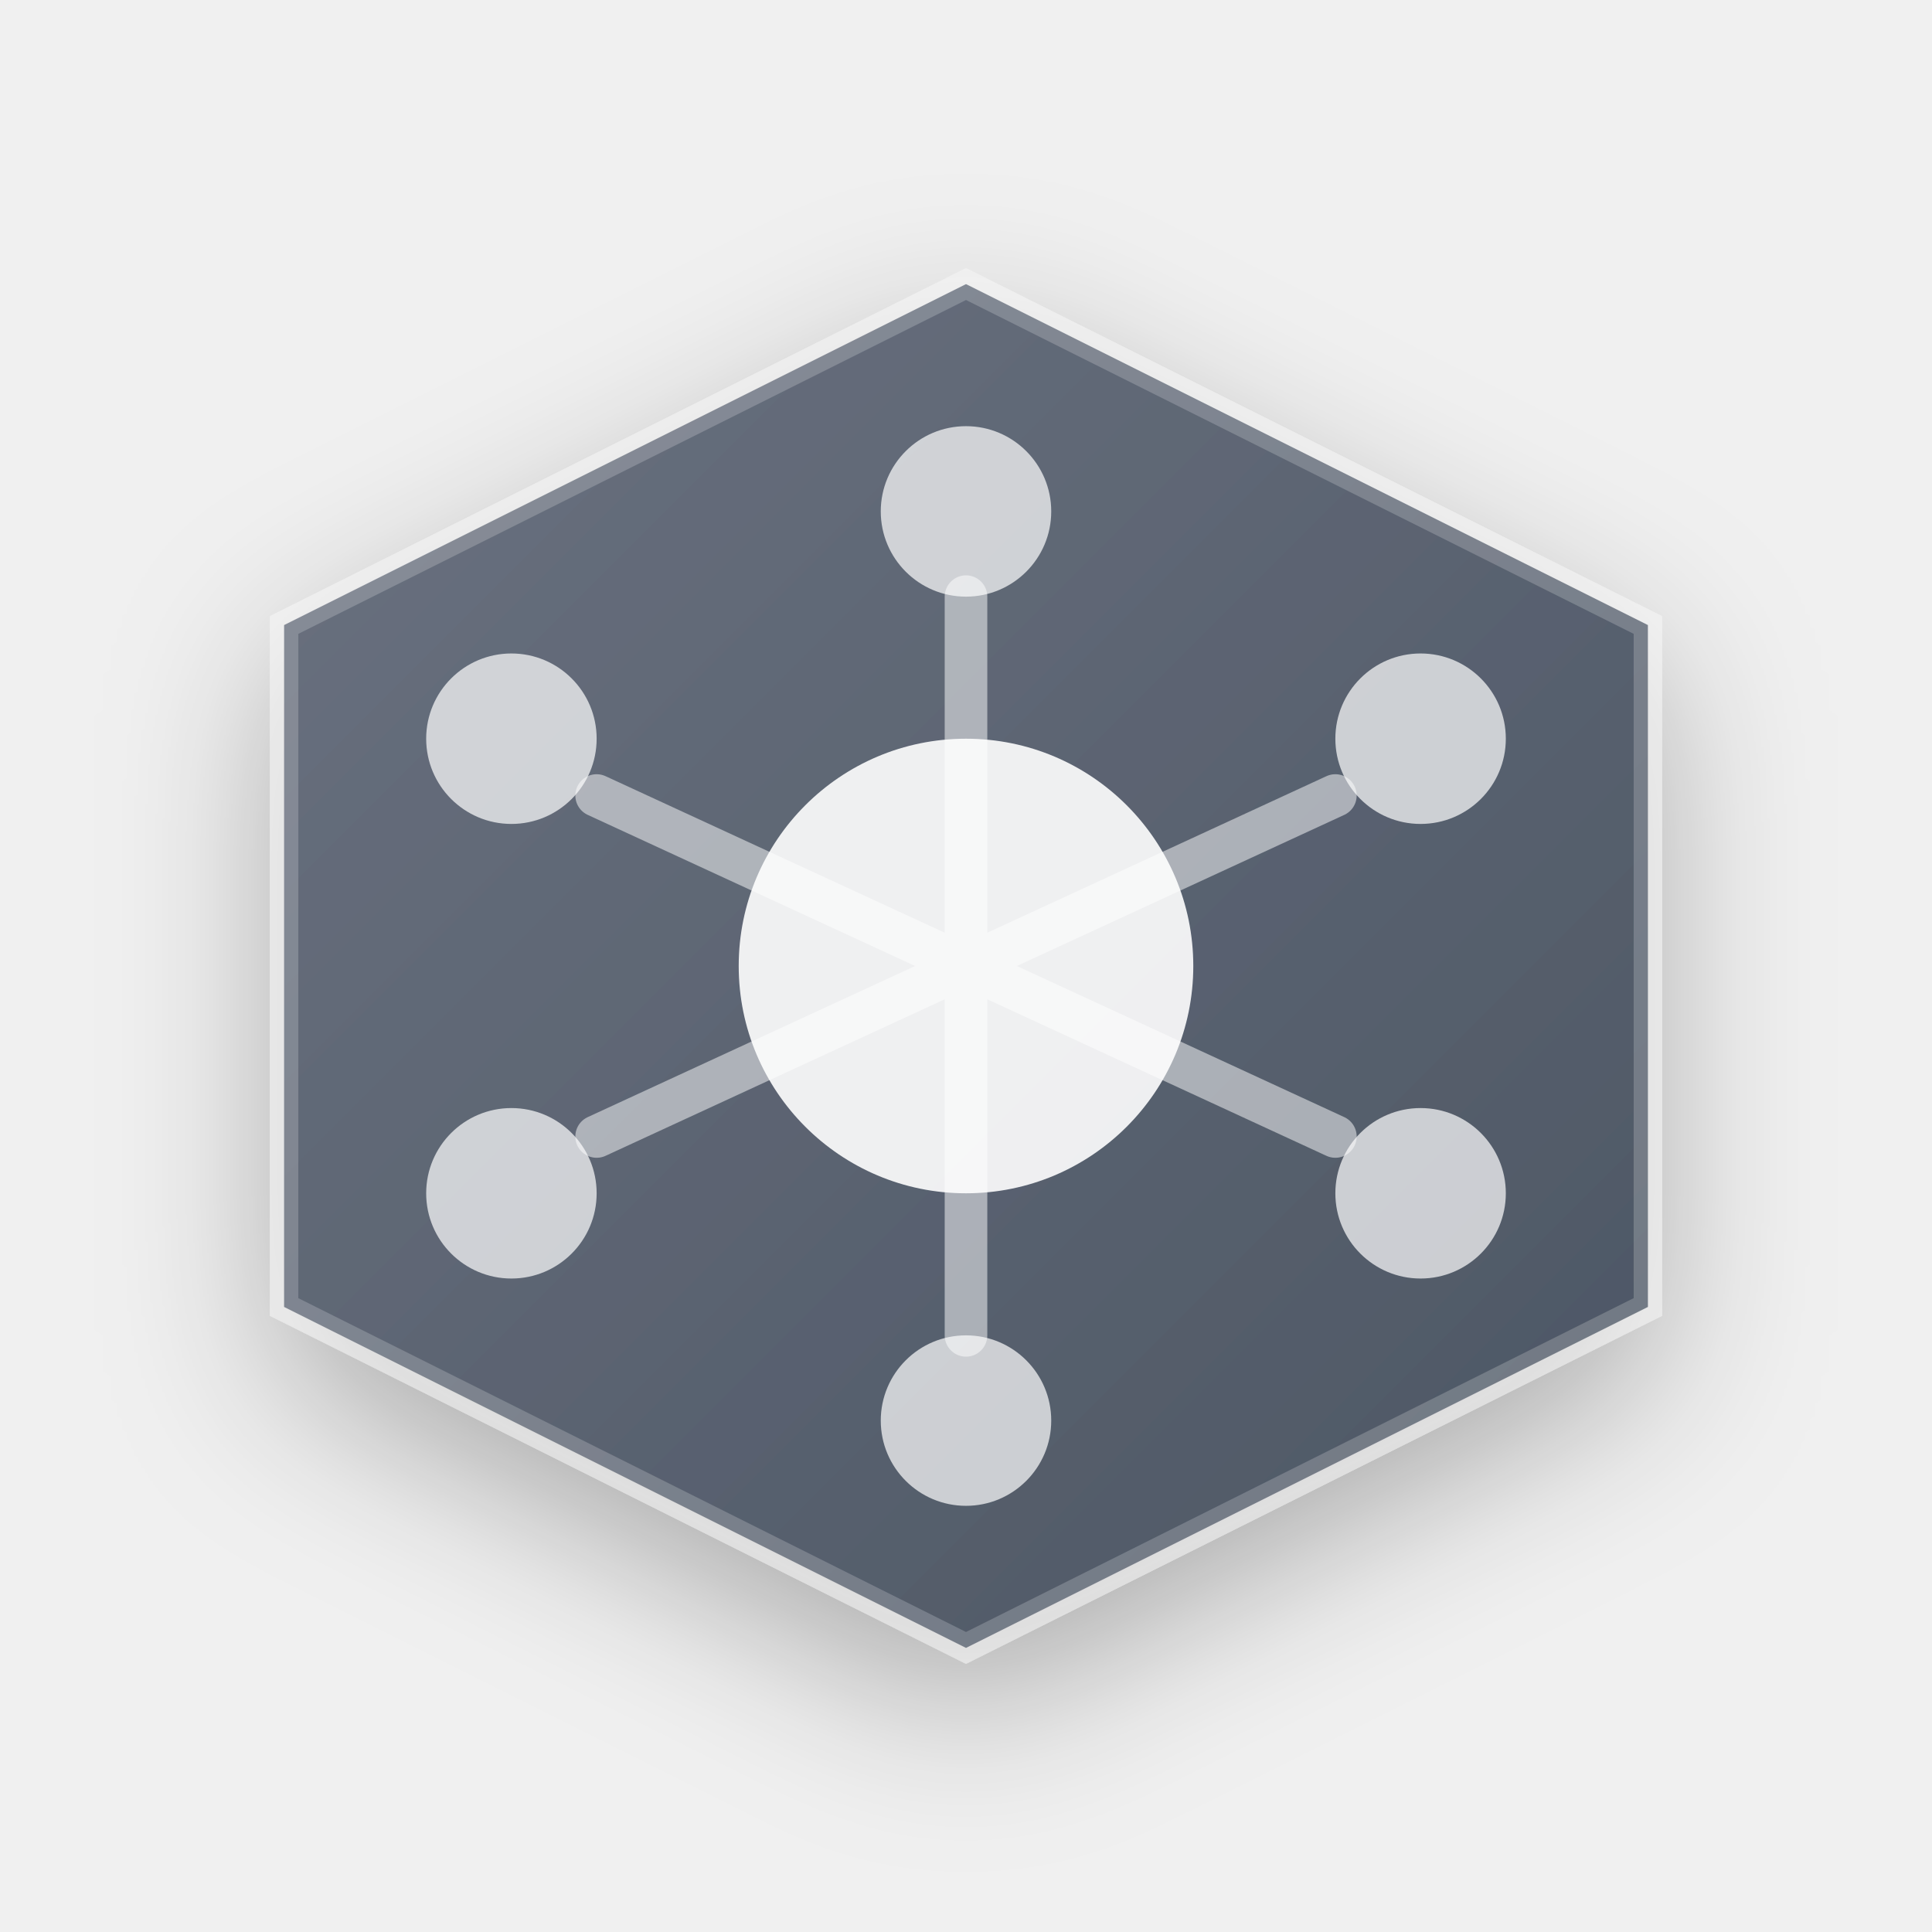
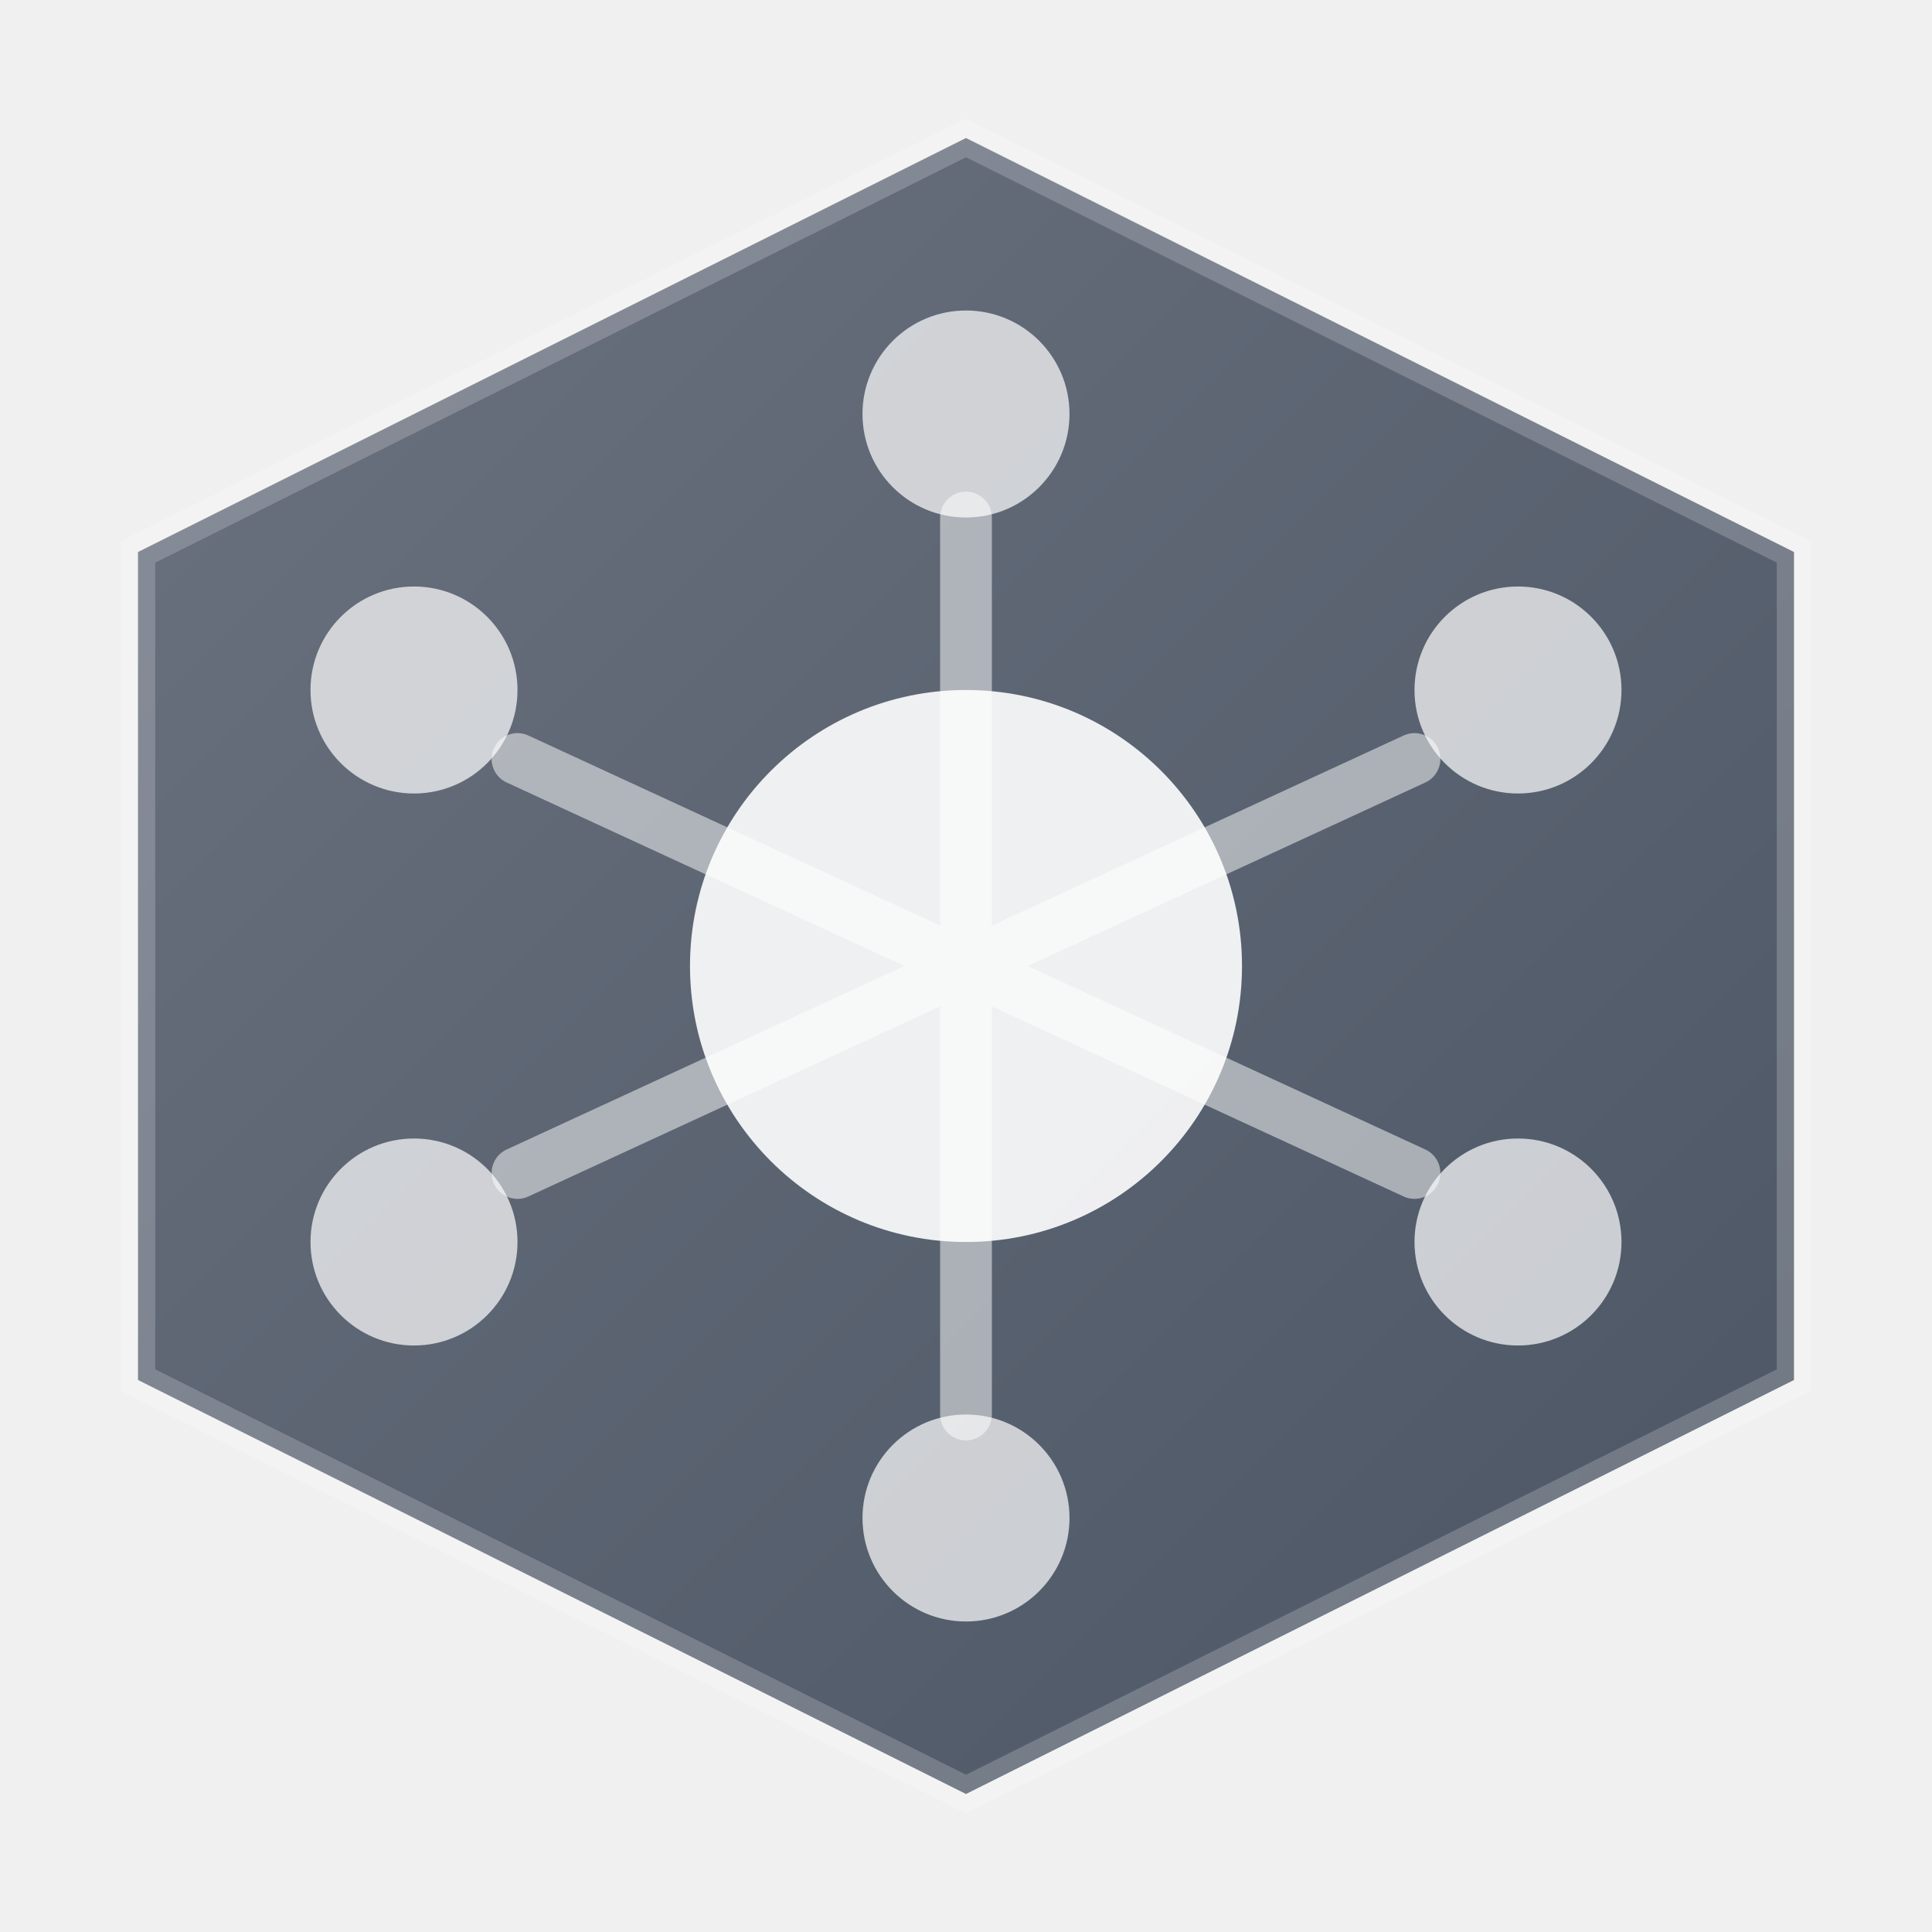
- <svg xmlns="http://www.w3.org/2000/svg" viewBox="-2 -2 68 68">
+ <svg xmlns="http://www.w3.org/2000/svg" viewBox="4 4 56 56">
  <defs>
    <linearGradient id="hubGrad" x1="0%" y1="0%" x2="100%" y2="100%">
      <stop offset="0%" style="stop-color:#6b7280;stop-opacity:1" />
      <stop offset="100%" style="stop-color:#4b5563;stop-opacity:1" />
    </linearGradient>
-     <filter id="hubShadow" x="-20%" y="-20%" width="140%" height="140%">
-       <feDropShadow dx="0" dy="2" stdDeviation="3" flood-opacity="0.3" />
-     </filter>
  </defs>
-   <polygon points="32,8 56,20 56,44 32,56 8,44 8,20" fill="url(#hubGrad)" filter="url(#hubShadow)" stroke="rgba(255,255,255,0.2)" stroke-width="1" />
+   <polygon points="32,8 56,20 56,44 32,56 8,44 8,20" fill="url(#hubGrad)" stroke="rgba(255,255,255,0.2)" stroke-width="1" />
  <circle cx="32" cy="32" r="8" fill="white" opacity="0.9" />
  <g fill="white" opacity="0.7">
    <circle cx="32" cy="16" r="3" />
    <circle cx="48" cy="24" r="3" />
    <circle cx="48" cy="40" r="3" />
    <circle cx="32" cy="48" r="3" />
    <circle cx="16" cy="40" r="3" />
    <circle cx="16" cy="24" r="3" />
  </g>
  <g stroke="white" stroke-width="1.5" opacity="0.5" stroke-linecap="round">
    <line x1="32" y1="32" x2="32" y2="19" />
    <line x1="32" y1="32" x2="45" y2="26" />
    <line x1="32" y1="32" x2="45" y2="38" />
    <line x1="32" y1="32" x2="32" y2="45" />
    <line x1="32" y1="32" x2="19" y2="38" />
    <line x1="32" y1="32" x2="19" y2="26" />
  </g>
</svg>
